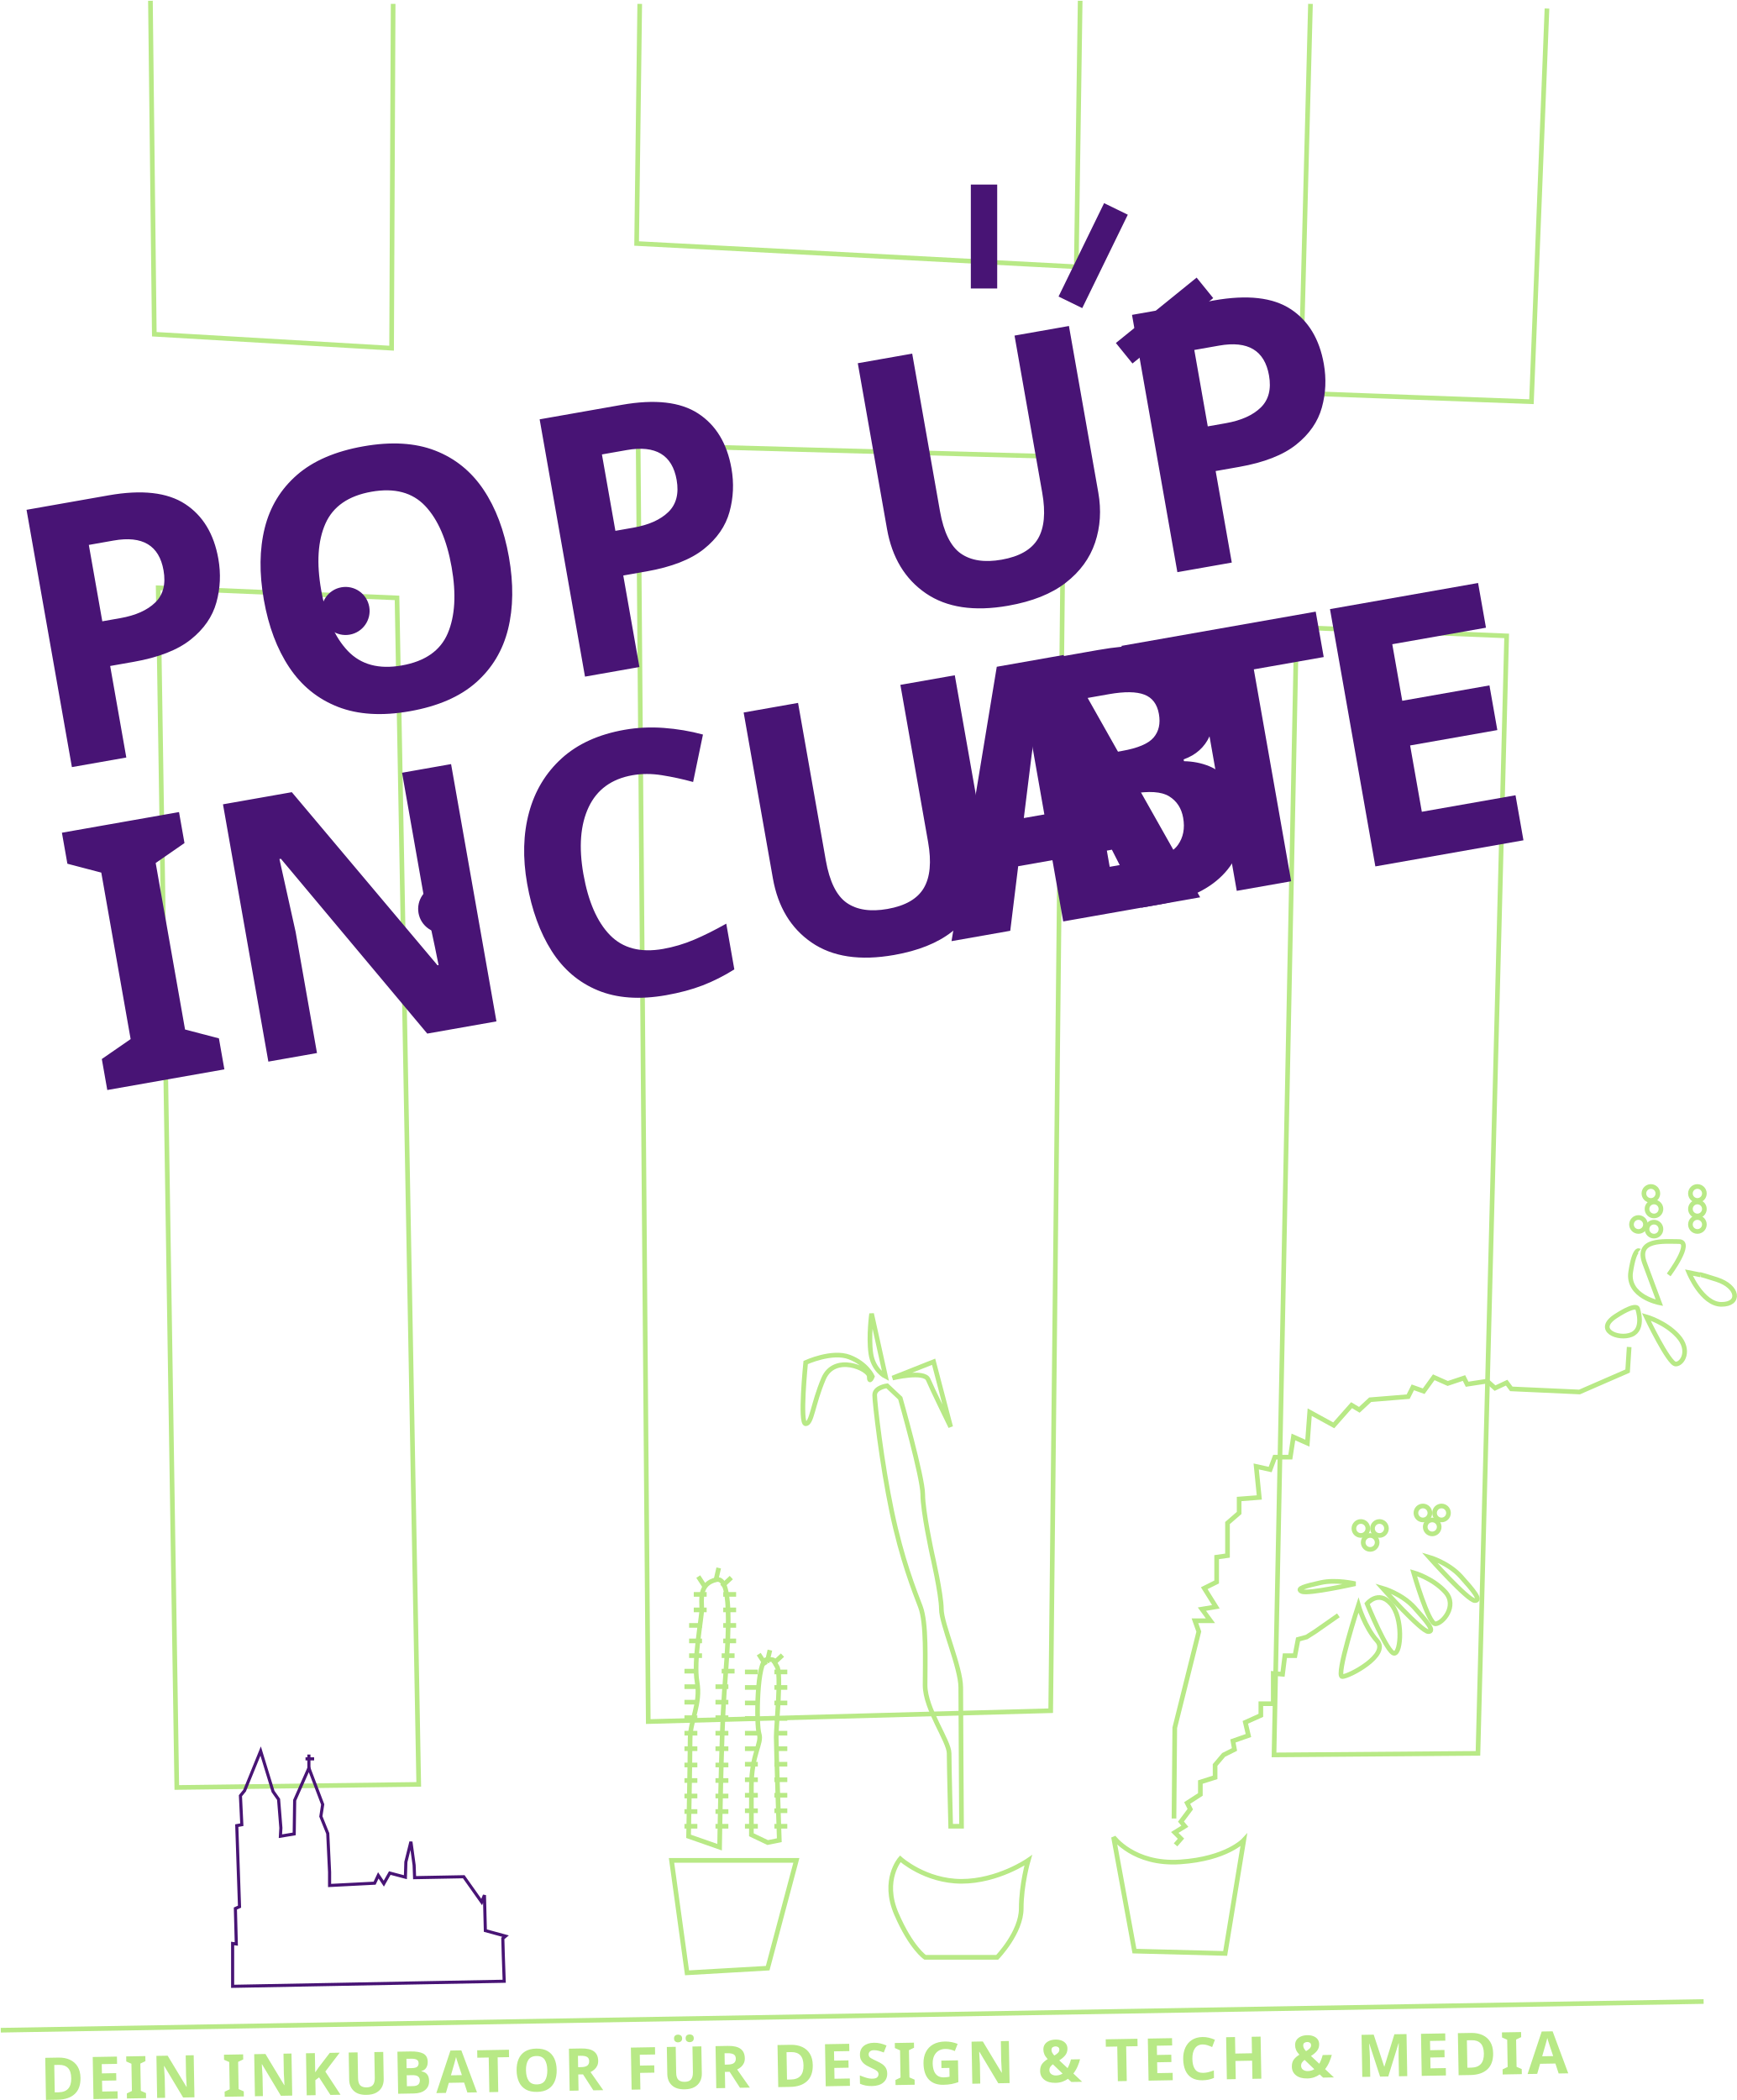
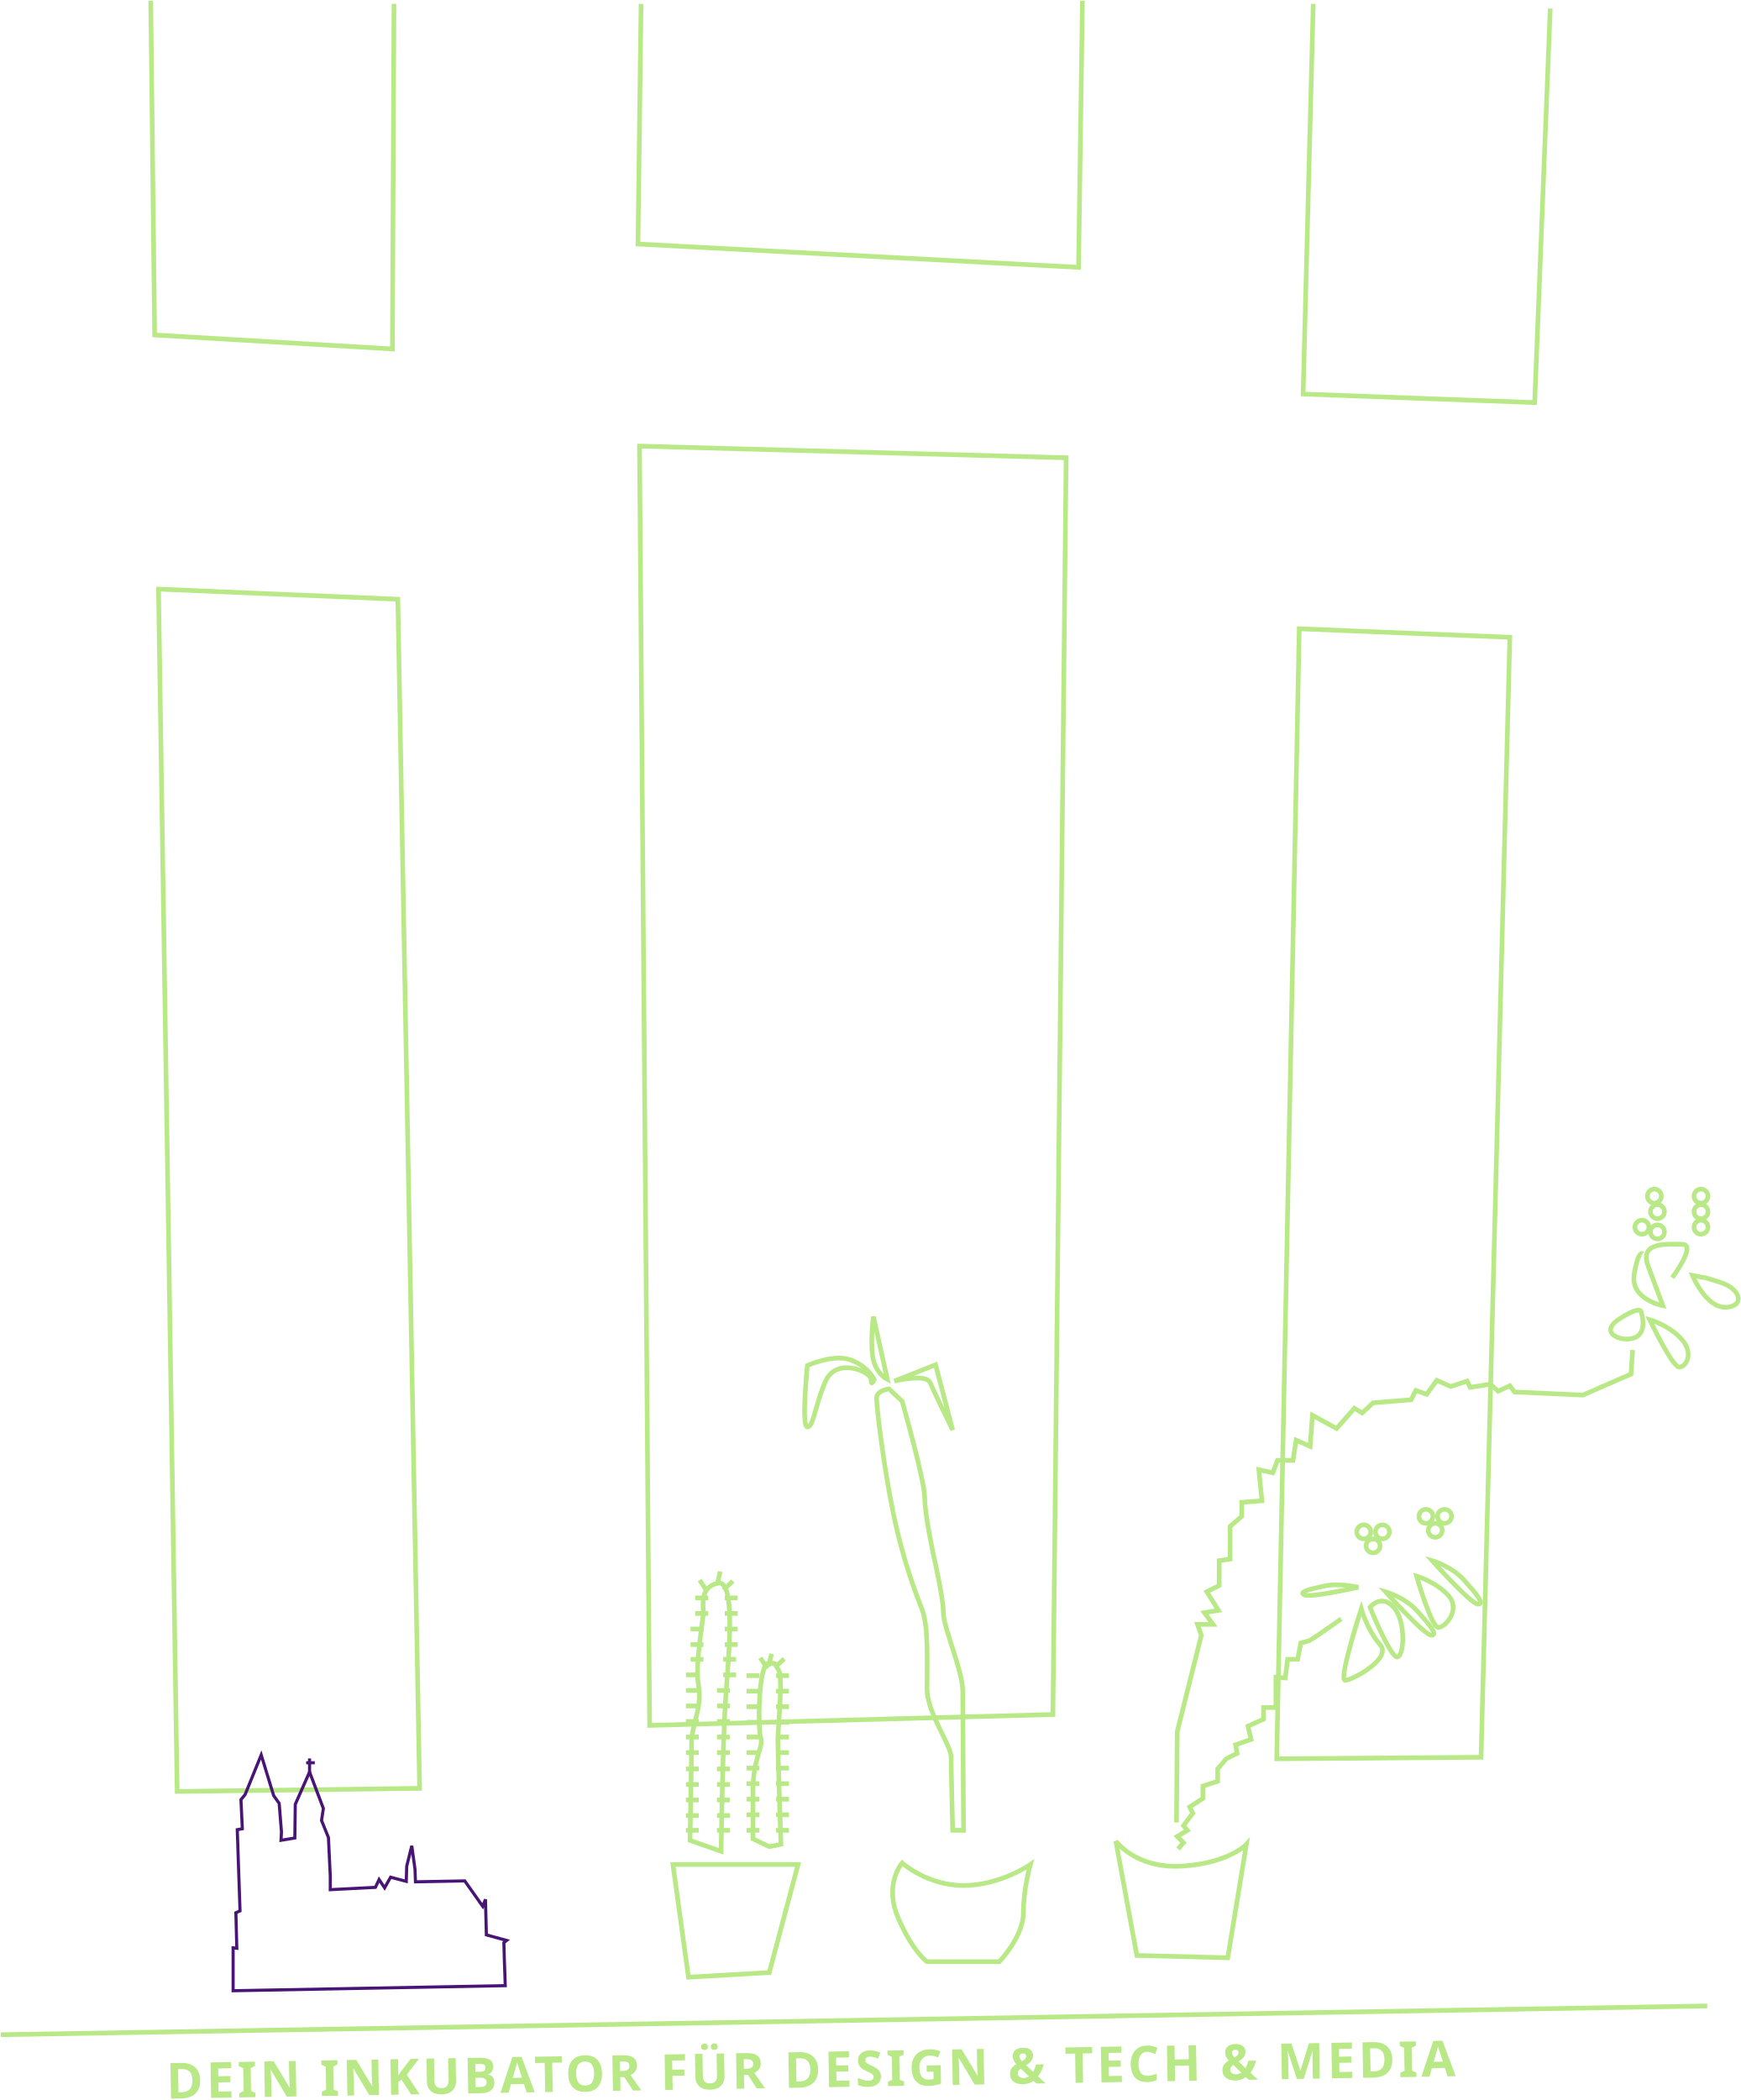
- <svg xmlns="http://www.w3.org/2000/svg" width="1120px" height="1354px" viewBox="0 0 1120 1354" version="1.1">
+ <svg xmlns="http://www.w3.org/2000/svg" width="1120px" height="1351px" viewBox="0 0 1120 1351" version="1.1">
  <defs />
  <g id="Page-1" stroke="none" stroke-width="1" fill="none" fill-rule="evenodd">
    <g id="Artboard-1-Copy-6" transform="translate(-217, -46)">
      <g id="Group-4" transform="translate(214, 46)">
        <g id="Group-2" transform="translate(444, 1010)" stroke="#B8E986" stroke-width="3">
          <path d="M58.346,167.5 L66.654,167.5" id="Line" />
          <path d="M58.346,157.5 L66.654,157.5" id="Line-Copy" />
          <path d="M58.346,147.5 L66.654,147.5" id="Line-Copy-2" />
          <path d="M58.346,137.5 L66.654,137.5" id="Line-Copy-3" />
          <path d="M58.346,127.5 L66.654,127.5" id="Line-Copy-4" />
          <path d="M58.346,117.5 L66.654,117.5" id="Line-Copy-5" />
          <path d="M58.346,107.5 L66.654,107.5" id="Line-Copy-6" />
          <path d="M58.346,98 L66.654,98" id="Line-Copy-7" />
          <path d="M58.346,88 L66.654,88" id="Line-Copy-8" />
          <path d="M58.346,78 L66.654,78" id="Line-Copy-9" />
          <path d="M58.346,68 L66.654,68" id="Line-Copy-10" />
          <path d="M39.346,167.5 L47.654,167.5" id="Line-Copy-24" />
          <path d="M39.346,157.5 L47.654,157.5" id="Line-Copy-23" />
          <path d="M39.346,147.5 L47.654,147.5" id="Line-Copy-22" />
          <path d="M39.346,137.5 L47.654,137.5" id="Line-Copy-21" />
          <path d="M39.346,127.5 L47.654,127.5" id="Line-Copy-20" />
          <path d="M39.346,117.5 L47.654,117.5" id="Line-Copy-19" />
          <path d="M39.346,107.5 L47.654,107.5" id="Line-Copy-18" />
          <path d="M39.346,98 L47.654,98" id="Line-Copy-17" />
          <path d="M39.346,88 L47.654,88" id="Line-Copy-16" />
          <path d="M39.346,78 L47.654,78" id="Line-Copy-15" />
          <path d="M39.346,68 L47.654,68" id="Line-Copy-14" />
          <path d="M57.462,62.833 L63.538,57.167" id="Line-Copy-11" />
          <path d="M52.762,63.484 L48.238,56.516" id="Line-Copy-12" />
          <path d="M53.566,62.047 L55.434,53.953" id="Line-Copy-13" />
          <path d="M0.346,117.5 L8.654,117.5" id="Line-Copy-38" />
          <path d="M0.346,107.5 L8.654,107.5" id="Line-Copy-37" />
          <path d="M0.346,97.5 L8.654,97.5" id="Line-Copy-36" />
          <path d="M0.346,87.5 L8.654,87.5" id="Line-Copy-35" />
          <path d="M0.346,77.5 L8.654,77.5" id="Line-Copy-34" />
          <path d="M0.346,67.5 L8.654,67.5" id="Line-Copy-33" />
          <path d="M3.346,57.5 L11.654,57.5" id="Line-Copy-32" />
          <path d="M3.346,48 L11.654,48" id="Line-Copy-31" />
          <path d="M3.346,38 L11.654,38" id="Line-Copy-30" />
          <path d="M6.346,28 L14.654,28" id="Line-Copy-29" />
          <path d="M6.346,18 L14.654,18" id="Line-Copy-28" />
          <path d="M24.462,12.833 L30.538,7.167" id="Line-Copy-27" />
          <path d="M13.762,13.484 L9.238,6.516" id="Line-Copy-26" />
          <path d="M20.566,9.047 L22.434,0.953" id="Line-Copy-25" />
          <path d="M0.346,167.5 L8.654,167.5" id="Line-Copy-46" />
          <path d="M0.346,158 L8.654,158" id="Line-Copy-45" />
          <path d="M0.346,148 L8.654,148" id="Line-Copy-44" />
          <path d="M0.346,138 L8.654,138" id="Line-Copy-43" />
          <path d="M0.346,128 L8.654,128" id="Line-Copy-42" />
        </g>
        <polygon id="Path-1" stroke="#B8E986" stroke-width="3" points="105 379 259 385.5 273 1150.5 117 1152.5" />
        <polygon id="Path-2" stroke="#B8E986" stroke-width="3" points="446 1272 498 1269 516.5 1199.5 436 1199.5" />
        <path d="M583.5,1198.5 C583.5,1198.5 571.5,1212 581,1234 C590.5,1256 599.5,1262 599.5,1262 L646,1262 C646,1262 661.5,1246 661.5,1230.5 C661.5,1215 666,1199.5 666,1199.5 C666,1199.5 646.5,1213 623,1213 C599.5,1213 583.5,1198.5 583.5,1198.5 Z" id="Path-3" stroke="#B8E986" stroke-width="3" />
        <path d="M616,1177.5 C616,1177.5 615,1138.5 615,1130.5 C615,1122.5 599.5,1102 599.5,1086.5 C599.5,1071 600.5,1046.5 596.5,1036 C592.5,1025.5 584.5,1005.5 578,974.5 C571.5,943.5 567,904.5 567,899.5 C567,894.5 575,893.5 575,893.5 L583.5,901.5 C583.5,901.5 598,952.5 598,963.5 C598,974.5 604,1002 604,1002 C604,1002 610,1028 610,1037.5 C610,1047 622.5,1075 622.5,1088 C622.5,1101 623,1177.5 623,1177.5 L616,1177.5 Z" id="Path-4" stroke="#B8E986" stroke-width="3" />
        <path d="M563.5,887.5 C563.5,882.5 541,872.5 534,889 C527,905.5 526.5,918 522.5,918 C518.5,918 522.5,878.5 522.5,878.5 C522.5,878.5 539.461,870.694 550.695,875 C561.929,879.306 565.5,887.5 565.5,887.5 C565.5,887.5 563.5,892.5 563.5,887.5 Z" id="Path-4-Copy-2" stroke="#B8E986" stroke-width="3" />
        <path d="M761,1189.5 C761,1189.5 764.5,1185.5 764.5,1185.5 L760.5,1181.5 L767,1177.5 L764.5,1174.5 L770.5,1166.5 L768.5,1162.5 L777,1157 L777,1149 L786.5,1146 L786.5,1138 L792,1131.5 L799,1128 L798,1122.5 L808,1119 L806,1110.5 L816,1106 L816,1098.5 L824,1098.5 L824,1079 L830,1079.5 L831.5,1067.5 L838,1067.5 L840,1057 L845.5,1055.5 L851,1052 L866,1041.5" id="Path-5" stroke="#B8E986" stroke-width="3" />
        <polyline id="Path-6" stroke="#B8E986" stroke-width="3" points="760 1172.5 760.5 1114 776 1052 773.5 1045 783.5 1045 778 1037.5 787 1036 779.5 1024 787.5 1020 787.5 1004 794.5 1003 794.5 982 802 975.5 802 966.5 815 965.5 813 945.5 822 947.5 825 939.5 835 939.5 837 926.5 846 930.5 847.5 910.5 863 919 874.5 906 879.5 909 886.5 902.5 911 900.5 914 894.5 921 897 927.5 888 936.5 892 947 888.5 949 892.5 962 890.5 967 895 974.5 891.5 977.5 895.5 1021.5 897.5 1052.5 884 1053.5 868.5" />
        <path d="M1064.5,849 C1064.5,849 1079,879.5 1083.5,879.5 C1088,879.5 1093.111,870.5 1085,861.5 C1076.889,852.5 1064.5,849 1064.5,849 Z" id="Path-7" stroke="#B8E986" stroke-width="3" />
        <path d="M924.5,1004 C924.5,1004 949.5,1032 954,1032 C958.5,1032 953.111,1025.5 945,1016.5 C936.889,1007.5 924.5,1004 924.5,1004 Z" id="Path-7-Copy" stroke="#B8E986" stroke-width="3" />
        <path d="M843.367,1014 C843.367,1014 868.367,1032.589 872.867,1032.589 C877.367,1032.589 871.978,1028.273 863.867,1022.298 C855.757,1016.324 843.367,1014 843.367,1014 Z" id="Path-7-Copy-6" stroke="#B8E986" stroke-width="3" transform="translate(858.9336, 1023.294) scale(-1, 1) rotate(-24) translate(-858.9336, -1023.294) " />
        <path d="M914.5,1014 C914.5,1014 924,1047 928.5,1047 C933,1047 943.111,1035.5 935,1026.5 C926.889,1017.5 914.5,1014 914.5,1014 Z" id="Path-7-Copy-2" stroke="#B8E986" stroke-width="3" />
        <path d="M894.5,1024 C894.5,1024 919.5,1052 924,1052 C928.5,1052 923.111,1045.5 915,1036.5 C906.889,1027.5 894.5,1024 894.5,1024 Z" id="Path-7-Copy-3" stroke="#B8E986" stroke-width="3" />
        <path d="M884.5,1034 C884.5,1034 897.5,1066 902,1066 C906.5,1066 907.897,1043 899.787,1034 C891.676,1025 884.5,1034 884.5,1034 Z" id="Path-7-Copy-4" stroke="#B8E986" stroke-width="3" />
        <path d="M878.911,1035 C878.911,1035 864,1081 868.5,1081 C873,1081 899.111,1067 891,1058 C882.889,1049 878.911,1035 878.911,1035 Z" id="Path-7-Copy-5" stroke="#B8E986" stroke-width="3" />
        <path d="M1092,820.5 C1092,820.5 1100.5,841 1113,841 C1125.5,841 1124,829.5 1110,825 C1096,820.5 1099.5,822 1099.5,822 L1092,820.5 Z" id="Path-8" stroke="#B8E986" stroke-width="3" />
        <path d="M1059,844 C1059,844 1063.5,857 1055,860.5 C1046.5,864 1031,857.5 1045,848.5 C1059,839.5 1059,844 1059,844 Z" id="Path-9" stroke="#B8E986" stroke-width="3" />
        <path d="M1079,822 C1079,822 1095,800.5 1085.5,800.5 C1076,800.5 1057.5,798.5 1063.5,814.5 C1069.5,830.5 1073,840 1073,840 C1073,840 1052,836 1054.5,820 C1057,804 1060,806.5 1060,806.5" id="Path-10" stroke="#B8E986" stroke-width="3" />
        <circle id="Oval-7" stroke="#B8E986" stroke-width="3" cx="1069.5" cy="779.5" r="4.5" />
        <circle id="Oval-7-Copy" stroke="#B8E986" stroke-width="3" cx="1059.5" cy="789.5" r="4.5" />
        <circle id="Oval-7-Copy-2" stroke="#B8E986" stroke-width="3" cx="1069.5" cy="792.5" r="4.5" />
        <circle id="Oval-7-Copy-3" stroke="#B8E986" stroke-width="3" cx="1067.5" cy="769.5" r="4.5" />
        <circle id="Oval-7-Copy-4" stroke="#B8E986" stroke-width="3" cx="1097.5" cy="769.5" r="4.5" />
        <circle id="Oval-7-Copy-5" stroke="#B8E986" stroke-width="3" cx="1097.5" cy="779.5" r="4.5" />
        <circle id="Oval-7-Copy-6" stroke="#B8E986" stroke-width="3" cx="1097.5" cy="789.5" r="4.5" />
        <circle id="Oval-7-Copy-7" stroke="#B8E986" stroke-width="3" cx="880.5" cy="985.5" r="4.5" />
        <circle id="Oval-7-Copy-8" stroke="#B8E986" stroke-width="3" cx="892.5" cy="985.5" r="4.5" />
        <circle id="Oval-7-Copy-9" stroke="#B8E986" stroke-width="3" cx="886.5" cy="994.5" r="4.5" />
        <circle id="Oval-7-Copy-12" stroke="#B8E986" stroke-width="3" cx="920.5" cy="975.5" r="4.5" />
        <circle id="Oval-7-Copy-11" stroke="#B8E986" stroke-width="3" cx="932.5" cy="975.5" r="4.5" />
        <circle id="Oval-7-Copy-10" stroke="#B8E986" stroke-width="3" cx="926.5" cy="984.5" r="4.5" />
        <path d="M447,1184 L467,1191 C467,1191 468,1119 470,1091.5 C472,1064 476.5,1016 465,1018.5 C453.5,1021 455.5,1031.5 455.5,1037.5 C455.5,1043.5 450,1070.5 452.5,1084.5 C455,1098.5 448,1109.5 448,1121 C448,1132.5 447,1184 447,1184 Z" id="Path-17" stroke="#B8E986" stroke-width="3" />
        <g id="Group" transform="translate(464, 1027)" stroke="#B8E986" stroke-width="3">
          <path d="M0.346,100.5 L8.654,100.5" id="Line-Copy-59" />
          <path d="M0.346,90.5 L8.654,90.5" id="Line-Copy-58" />
          <path d="M0.346,80.5 L8.654,80.5" id="Line-Copy-57" />
          <path d="M0.346,70.5 L8.654,70.5" id="Line-Copy-56" />
          <path d="M0.346,60.5 L8.654,60.5" id="Line-Copy-55" />
          <path d="M4.346,50.5 L12.654,50.5" id="Line-Copy-54" />
          <path d="M4.346,40.5 L12.654,40.5" id="Line-Copy-53" />
          <path d="M5.346,31 L13.654,31" id="Line-Copy-52" />
          <path d="M5.346,21 L13.654,21" id="Line-Copy-41" />
          <path d="M5.346,11 L13.654,11" id="Line-Copy-40" />
          <path d="M5.346,1 L13.654,1" id="Line-Copy-39" />
          <path d="M0.346,150.5 L8.654,150.5" id="Line-Copy-51" />
          <path d="M0.346,141 L8.654,141" id="Line-Copy-50" />
          <path d="M0.346,131 L8.654,131" id="Line-Copy-49" />
          <path d="M0.346,121 L8.654,121" id="Line-Copy-48" />
          <path d="M0.346,111 L8.654,111" id="Line-Copy-47" />
        </g>
        <path d="M497.5,1070 C491,1070 490.515,1112 492.5,1118 C494.485,1124 487.5,1131 487.5,1152 C487.5,1173 487.5,1183 487.5,1183 L498,1188 L505.5,1186.5 C505.5,1186.5 503.5,1127.5 503.5,1120 C503.5,1112.5 507,1079 504,1074.5 C501,1070 504,1070 497.5,1070 Z" id="Path-18" stroke="#B8E986" stroke-width="3" />
        <polyline id="Path-79" stroke="#B8E986" stroke-width="3" points="100 0.5 102.5 215.5 255.5 224.5 256.5 2.5" />
        <polyline id="Path-80" stroke="#B8E986" stroke-width="3" points="415.5 2.5 413.5 157 697 172 699.5 0.5" />
        <polyline id="Path-81" stroke="#B8E986" stroke-width="3" points="848 2.5 841.5 253.5 990.5 259 1000.5 5.5" />
        <polygon id="Path-82" stroke="#B8E986" stroke-width="3" points="414.5 287 689 294.5 680.5 1103 421 1110" />
        <polygon id="Path-83" stroke="#B8E986" stroke-width="3" points="839 404.5 974.5 410 956 1130.5 824.5 1131.5" />
        <path d="M721,1184.5 C721,1184.5 734,1202.5 764,1200.5 C794,1198.5 805,1186.5 805,1186.5 L793,1259.5 L734.5,1258 L721,1184.5 Z" id="Path-84" stroke="#B8E986" stroke-width="3" />
        <path d="M574,887.5 C574,887.5 566,883.5 564.5,872.5 C563,861.5 565,847 565,847 L574,887.5 Z" id="Path-171" stroke="#B8E986" stroke-width="3" />
        <path d="M578.5,888.5 C578.5,888.5 599,883.5 601.5,889.5 C604,895.5 616,920 616,920 L605,878 L578.5,888.5 Z" id="Path-172" stroke="#B8E986" stroke-width="3" />
-         <g id="Group" transform="translate(503, 506) rotate(-10) translate(-503, -506) translate(37, 253)" fill="#481475">
-           <text id="POP-UP" font-family="NewCicle-Gordita, New Cicle" font-size="235.924" font-weight="bold">
-             <tspan x="3.83693077e-13" y="163">POP UP</tspan>
-             <tspan x="3.83693077e-13" y="372">INCUB</tspan>
-             <tspan x="560.319" y="372" letter-spacing="-10">AT</tspan>
-             <tspan x="816.586" y="372">E</tspan>
-           </text>
-           <path d="M212.5,110 C221.06,110 228,103.06 228,94.5 C228,85.94 221.06,79 212.5,79 C203.94,79 197,85.94 197,94.5 C197,103.06 203.94,110 212.5,110 Z" id="Oval-4" />
-           <path d="M240.5,310 C249.06,310 256,303.06 256,294.5 C256,285.94 249.06,279 240.5,279 C231.94,279 225,285.94 225,294.5 C225,303.06 231.94,310 240.5,310 Z" id="Oval-4-Copy" />
-         </g>
-         <path d="M637.5,177.5 L637.5,127.5" id="Line" stroke="#481475" stroke-width="17" stroke-linecap="square" />
-         <path d="M696.924,187.288 L718.842,142.348" id="Line-Copy-60" stroke="#481475" stroke-width="17" stroke-linecap="square" />
-         <path d="M734.477,222.41 L773.334,190.944" id="Line-Copy-61" stroke="#481475" stroke-width="17" stroke-linecap="square" />
        <path d="M3.5,1309 L1101.5,1290.5" id="Path-175" stroke="#B8E986" stroke-width="3" />
        <g id="Group-3" transform="translate(153, 1129)" stroke-linecap="square" stroke-width="2" stroke="#481475">
          <polygon id="Path-97" points="2.37 124.391 1.778 101.531 4.444 100.344 2.667 48.094 5.926 47.5 5.037 28.797 7.704 25.531 18.074 0 26.074 26.125 29.63 31.172 31.111 49.578 30.815 54.922 39.704 53.438 40 31.766 49.185 10.984 58.074 34.438 56.889 42.156 61.333 53.141 62.519 78.078 62.519 86.688 91.556 85.203 93.926 80.156 97.481 85.5 101.333 78.672 111.407 81.344 111.704 71.547 114.963 58.484 117.037 73.625 117.333 81.641 149.037 81.047 160.593 97.375 162.37 92.922 162.963 115.781 176 119.344 174.222 120.828 174.519 131.516 175.111 148.438 0 151.703 0 124.094" />
          <path d="M49.185,3.266 L49.185,11.578" id="Line" />
          <path d="M51.556,5.047 L48,5.047" id="Line-Copy-62" />
        </g>
-         <text id="DEIN-INKUBATOR-FÜR-D" transform="translate(429.5, 1337.5) rotate(-1) translate(-429.5, -1337.5) " font-family="NewCicle-Gordita, New Cicle" font-size="38" font-weight="bold" letter-spacing="2.503" fill="#B8E986">
-           <tspan x="29" y="1347">DEIN INKUBATOR FÜR DESIGN &amp; TECH &amp; MEDIA</tspan>
+         <text id="DEIN-INKUBATOR-FÜR-D" transform="translate(463, 1336) rotate(-1) translate(-463, -1336) " font-family="NewCicle-Gordita, New Cicle" font-size="32" font-weight="bold" letter-spacing="2.107" fill="#B8E986">
+           <tspan x="110" y="1344">DEIN INKUBATOR FÜR DESIGN &amp;  TECH  &amp;  MEDIA</tspan>
        </text>
      </g>
    </g>
  </g>
</svg>
